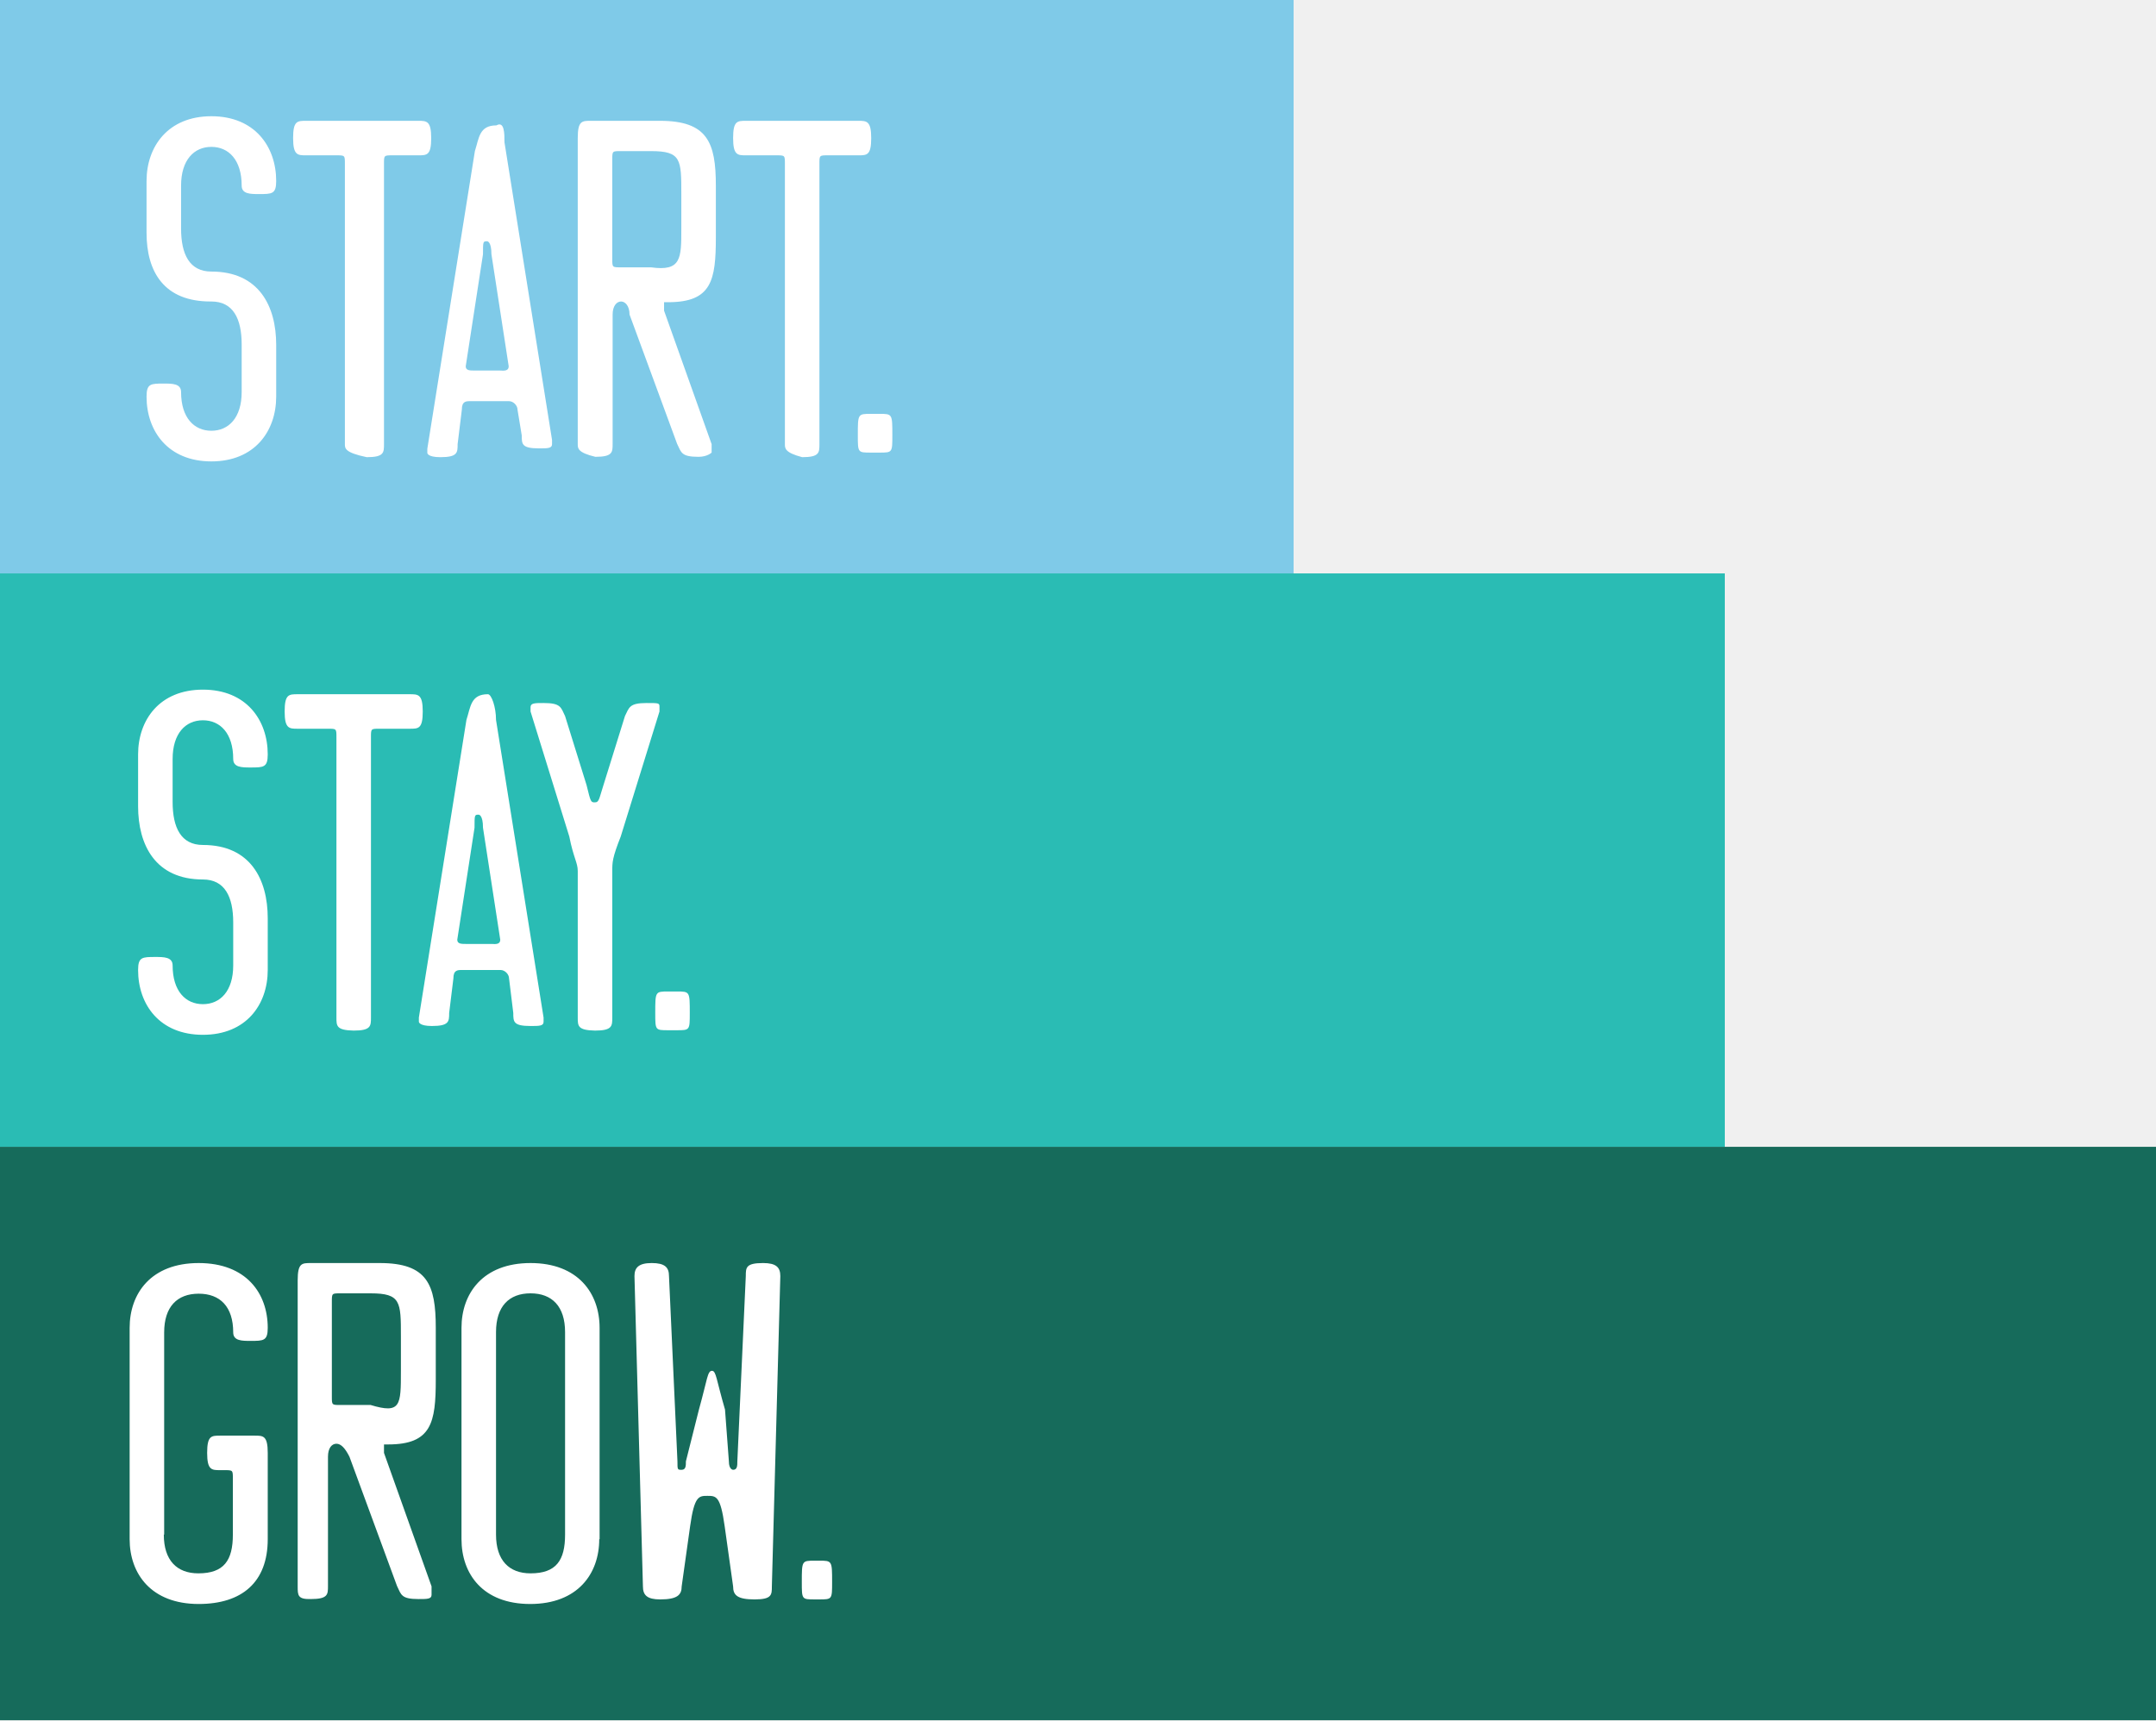
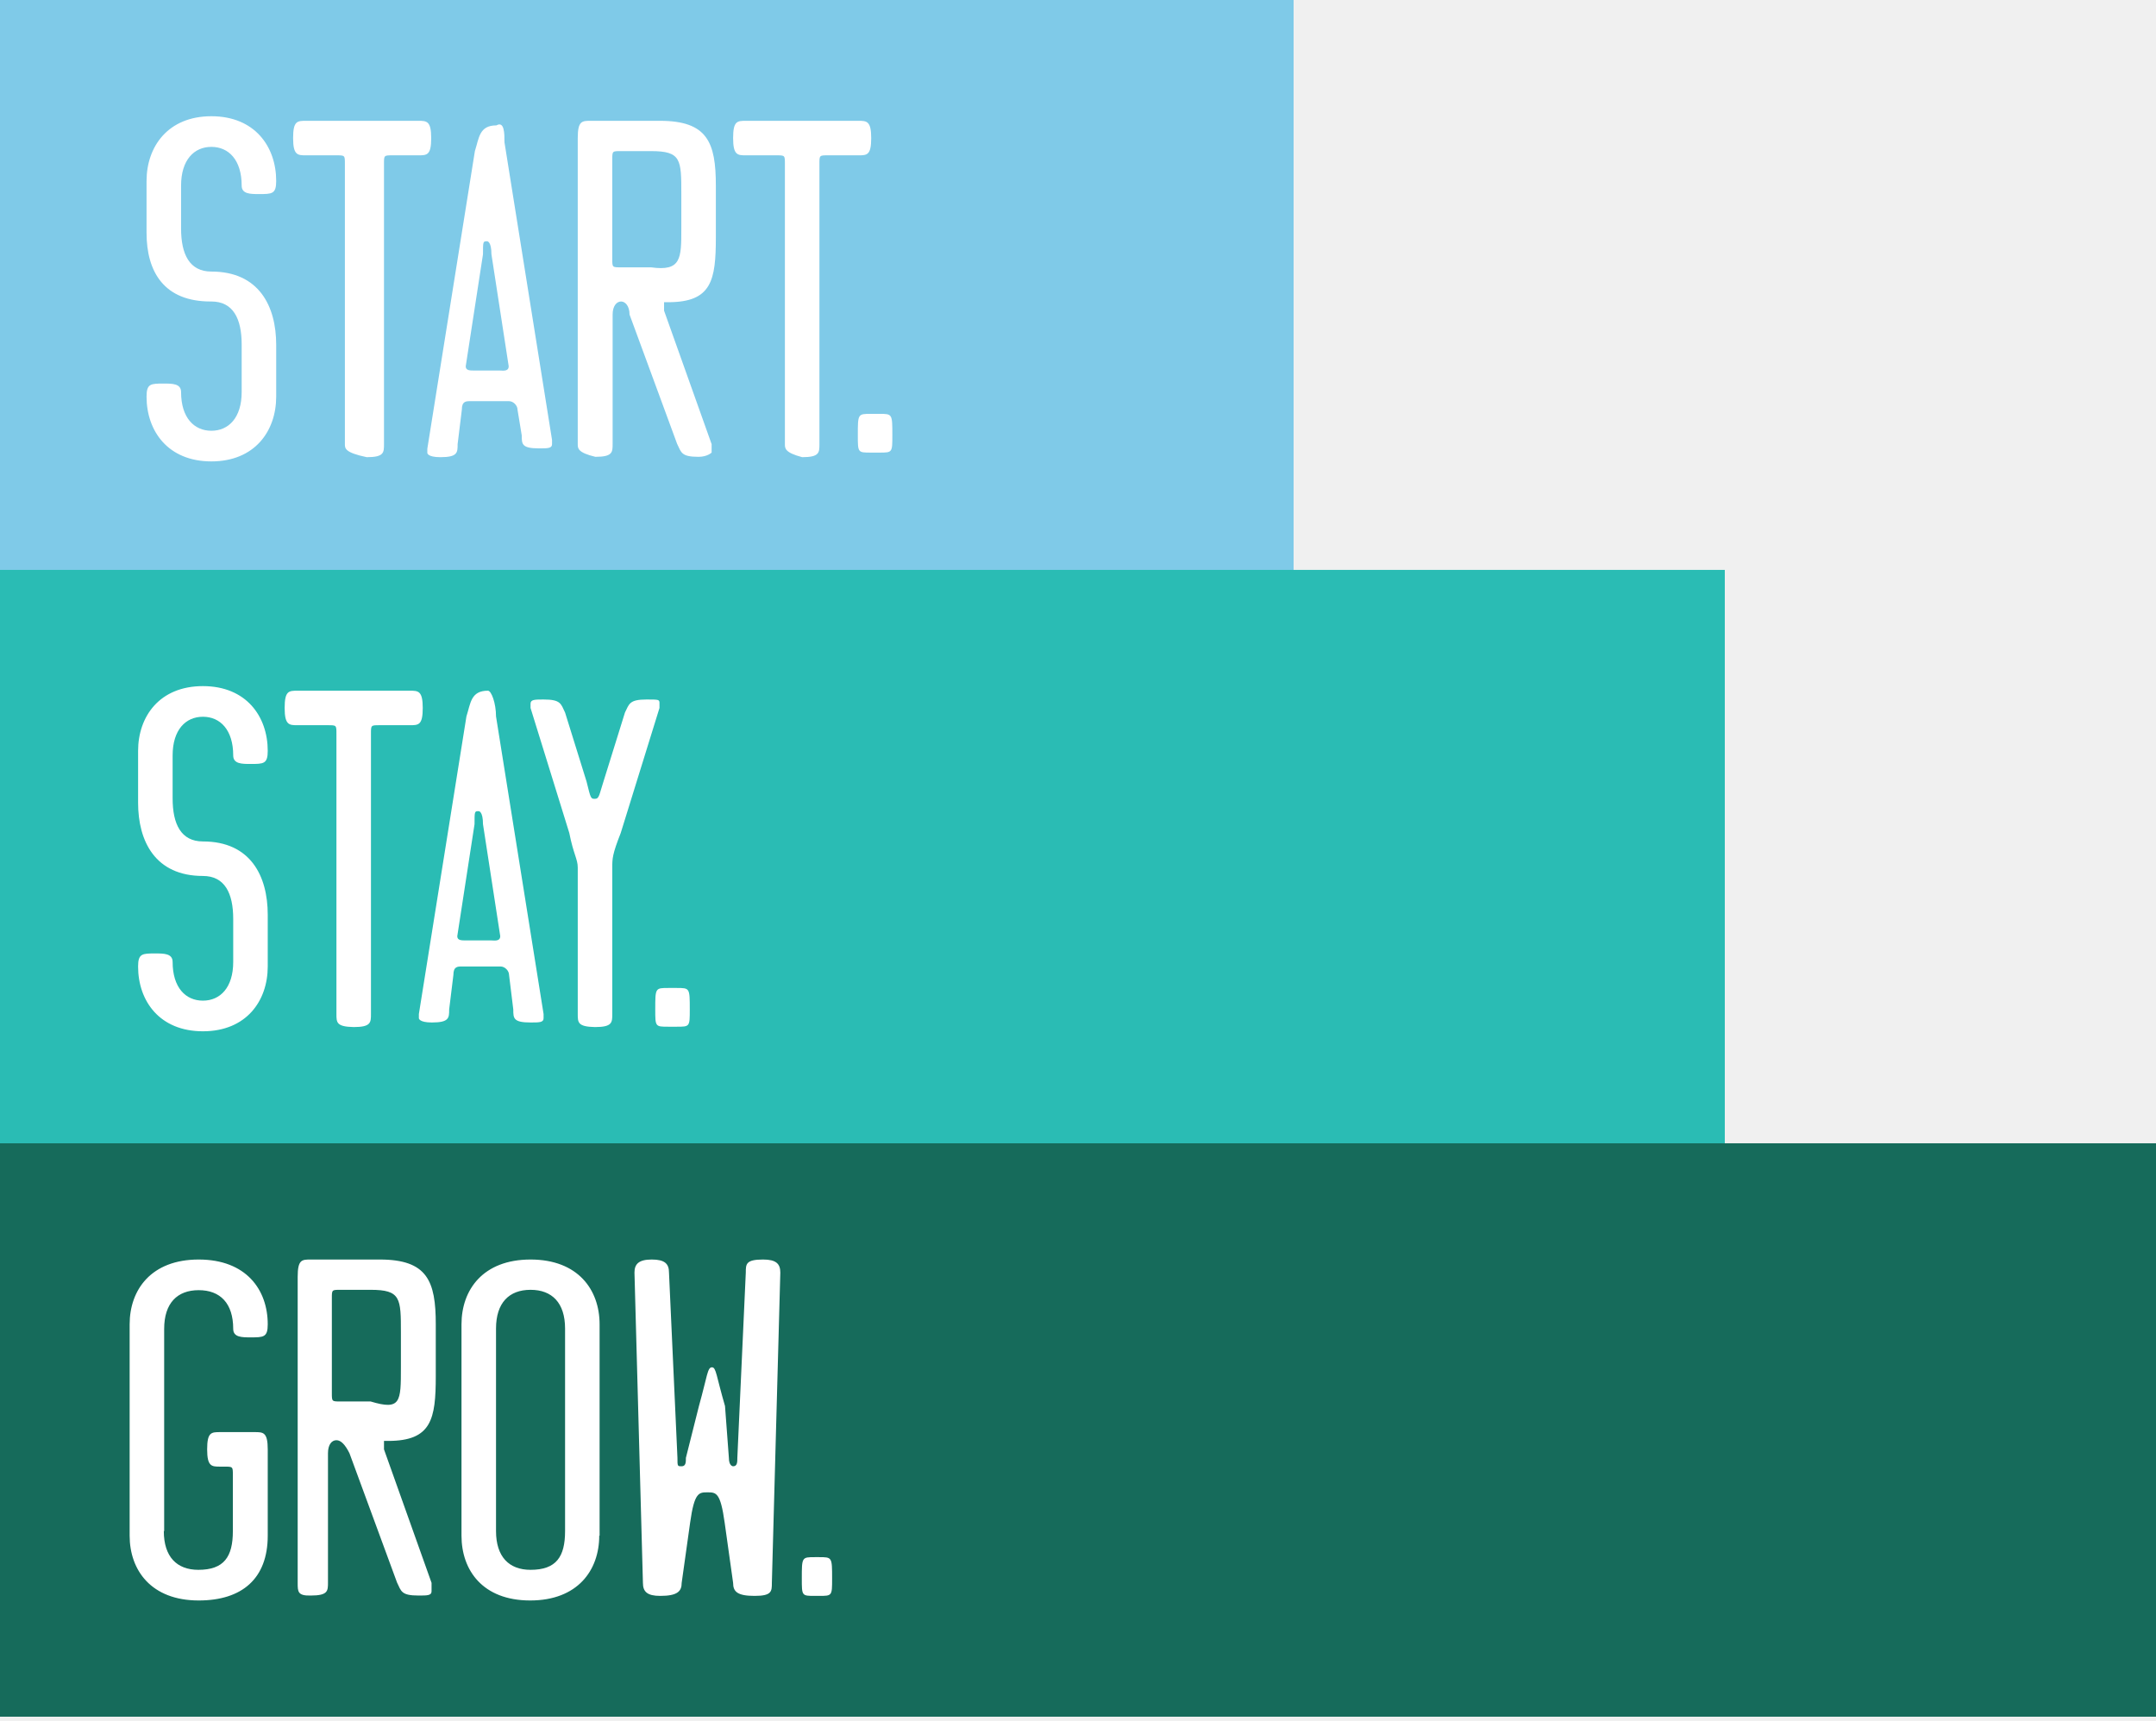
<svg xmlns="http://www.w3.org/2000/svg" viewBox="0 151.2 612 488.4" enable-background="new 0 151.2 612 488.4">
  <path fill="#7FCAE8" d="M0 151.2h367.2V314H0z" />
-   <path fill="#2ABCB4" d="M0 314h489.6v162.8H0z" />
-   <path fill="#166B5B" d="M0 476.8h612v162.8H0z" />
+   <path fill="#2ABCB4" d="M0 313h489.6v162.8H0z" />
+   <path fill="#166B5B" d="M0 475.8h612v162.8H0z" />
  <g fill="#fff">
    <path d="M41.6 217.3v-14.7c0-9.8 6.1-18.4 18.4-18.4s18.4 8.6 18.4 18.4c0 3.7-1.2 3.7-4.9 3.7-2.4 0-4.9 0-4.9-2.4 0-7.3-3.7-11-8.6-11-4.9 0-8.6 3.7-8.6 11v12.2c0 7.3 2.4 12.2 8.6 12.2 13.5 0 18.4 9.8 18.4 20.8v14.7c0 9.8-6.1 18.4-18.4 18.4s-18.4-8.6-18.4-18.4c0-3.7 1.2-3.7 4.9-3.7 2.4 0 4.9 0 4.9 2.4 0 7.3 3.7 11 8.6 11s8.6-3.7 8.6-11V249c0-7.3-2.4-12.2-8.6-12.2-13.5.1-18.4-8.5-18.4-19.5zM97.9 277.3v-79.6c0-2.4 0-2.4-2.4-2.4h-8.6c-2.4 0-3.7 0-3.7-4.9s1.2-4.9 3.7-4.9h31.8c2.4 0 3.7 0 3.7 4.9s-1.2 4.9-3.7 4.9h-7.3c-2.4 0-2.4 0-2.4 2.4v79.6c0 2.4 0 3.7-4.9 3.7-6.2-1.3-6.2-2.5-6.2-3.7zM143.2 191.6l13.5 84.5v1.2c0 1.2-1.2 1.2-3.7 1.2-4.9 0-4.9-1.2-4.9-3.7l-1.2-7.3c0-1.2-1.2-2.4-2.4-2.4h-11c-1.2 0-2.4 0-2.4 2.4l-1.2 9.8c0 2.4 0 3.7-4.9 3.7-3.7 0-3.7-1.2-3.7-1.2v-1.2l13.5-84.5c1.2-3.7 1.2-7.3 6.1-7.3 2.3-1.3 2.3 2.3 2.3 4.8zm1.2 63.6l-4.9-31.8c0-3.7-1.2-3.7-1.2-3.7-1.2 0-1.2 0-1.2 3.7l-4.9 31.8c0 1.2 1.2 1.2 2.4 1.2h7.3c1.3.1 2.5.1 2.5-1.2zM164 277.3v-86.9c0-4.9 1.2-4.9 3.7-4.9h19.6c13.5 0 15.9 6.1 15.9 18.4v14.7c0 12.2-1.2 18.4-13.5 18.4h-1.2v2.4l13.5 37.9v2.4s-1.2 1.2-3.7 1.2c-4.9 0-4.9-1.2-6.1-3.7l-13.5-36.7c0-2.4-1.2-3.7-2.4-3.7s-2.4 1.2-2.4 3.7v36.7c0 2.4 0 3.7-4.9 3.7-5-1.2-5-2.4-5-3.6zm29.4-61.2v-9.8c0-9.8 0-12.2-8.6-12.2h-8.6c-2.4 0-2.4 0-2.4 2.4v28.2c0 2.4 0 2.4 2.4 2.4h8.6c8.6 1.2 8.6-2.5 8.6-11zM222.8 277.3v-79.6c0-2.4 0-2.4-2.4-2.4h-8.6c-2.4 0-3.7 0-3.7-4.9s1.2-4.9 3.7-4.9h31.8c2.4 0 3.7 0 3.7 4.9s-1.2 4.9-3.7 4.9H235c-2.4 0-2.4 0-2.4 2.4v79.6c0 2.4 0 3.7-4.9 3.7-4.9-1.3-4.9-2.5-4.9-3.7zM247.2 279.7c-3.7 0-3.7 0-3.7-4.9 0-6.1 0-6.1 3.7-6.1h2.4c3.7 0 3.7 0 3.7 6.1 0 4.9 0 4.9-3.7 4.9h-2.4z" />
  </g>
  <g fill="#fff">
-     <path d="M39.2 380.1v-14.7c0-9.8 6.1-18.4 18.4-18.4S76 355.6 76 365.4c0 3.7-1.2 3.7-4.9 3.7-2.4 0-4.9 0-4.9-2.4 0-7.3-3.7-11-8.6-11s-8.6 3.7-8.6 11v12.2c0 7.3 2.4 12.2 8.6 12.2 13.5 0 18.4 9.8 18.4 20.8v14.7c0 9.8-6.1 18.4-18.4 18.4s-18.4-8.6-18.4-18.4c0-3.7 1.2-3.7 4.9-3.7 2.4 0 4.9 0 4.9 2.4 0 7.3 3.7 11 8.6 11s8.6-3.7 8.6-11v-12.2c0-7.3-2.4-12.2-8.6-12.2-13.5 0-18.4-9.8-18.4-20.8zM95.5 440.1v-79.6c0-2.4 0-2.4-2.4-2.4h-8.6c-2.4 0-3.7 0-3.7-4.9s1.2-4.9 3.7-4.9h31.8c2.4 0 3.7 0 3.7 4.9s-1.2 4.9-3.7 4.9h-8.6c-2.4 0-2.4 0-2.4 2.4v79.6c0 2.4 0 3.7-4.9 3.7-4.9-.1-4.9-1.3-4.9-3.7zM140.8 355.6l13.5 84.5v1.2c0 1.2-1.2 1.2-3.7 1.2-4.9 0-4.9-1.2-4.9-3.7l-1.2-9.8c0-1.2-1.2-2.4-2.4-2.4h-11c-1.2 0-2.4 0-2.4 2.4l-1.2 9.8c0 2.4 0 3.7-4.9 3.7-3.7 0-3.7-1.2-3.7-1.2v-1.2l13.5-84.5c1.2-3.7 1.2-7.3 6.1-7.3 1 0 2.3 3.6 2.3 7.3zM142 418l-4.9-31.8c0-3.7-1.2-3.7-1.2-3.7-1.2 0-1.2 0-1.2 3.7l-4.9 31.8c0 1.2 1.2 1.2 2.4 1.2h7.3c1.3.1 2.5.1 2.5-1.2zM164 440.1v-41.6c0-2.4-1.2-3.7-2.4-9.8l-11-35.5V352c0-1.2 1.2-1.2 3.7-1.2 4.9 0 4.9 1.2 6.1 3.7l6.1 19.6c1.2 4.9 1.2 4.9 2.4 4.9s1.2-1.2 2.4-4.9l6.1-19.6c1.2-2.4 1.2-3.7 6.1-3.7 3.7 0 3.7 0 3.7 1.2v1.2l-11 35.5c-2.4 6.1-2.4 7.3-2.4 9.8v41.6c0 2.4 0 3.7-4.9 3.7-4.9-.1-4.9-1.3-4.9-3.7zM189.7 443.7c-3.7 0-3.7 0-3.7-4.9 0-6.1 0-6.1 3.7-6.1h2.4c3.7 0 3.7 0 3.7 6.1 0 4.9 0 4.9-3.7 4.9h-2.4z" />
+     <path d="M39.2 379.1v-14.7c0-9.8 6.1-18.4 18.4-18.4S76 354.6 76 364.4c0 3.7-1.2 3.7-4.9 3.7-2.4 0-4.9 0-4.9-2.4 0-7.3-3.7-11-8.6-11s-8.6 3.7-8.6 11v12.2c0 7.3 2.4 12.2 8.6 12.2 13.5 0 18.4 9.8 18.4 20.8v14.7c0 9.8-6.1 18.4-18.4 18.4s-18.4-8.6-18.4-18.4c0-3.7 1.2-3.7 4.9-3.7 2.4 0 4.9 0 4.9 2.4 0 7.3 3.7 11 8.6 11s8.6-3.7 8.6-11v-12.2c0-7.3-2.4-12.2-8.6-12.2-13.5 0-18.4-9.8-18.4-20.8zM95.5 439.1v-79.6c0-2.4 0-2.4-2.4-2.4h-8.6c-2.4 0-3.7 0-3.7-4.9s1.2-4.9 3.7-4.9h31.8c2.4 0 3.7 0 3.7 4.9s-1.2 4.9-3.7 4.9h-8.6c-2.4 0-2.4 0-2.4 2.4v79.6c0 2.4 0 3.7-4.9 3.7-4.9-.1-4.9-1.3-4.9-3.7zM140.8 354.6l13.5 84.5v1.2c0 1.2-1.2 1.2-3.7 1.2-4.9 0-4.9-1.2-4.9-3.7l-1.2-9.8c0-1.2-1.2-2.4-2.4-2.4h-11c-1.2 0-2.4 0-2.4 2.4l-1.2 9.8c0 2.4 0 3.7-4.9 3.7-3.7 0-3.7-1.2-3.7-1.2v-1.2l13.5-84.5c1.2-3.7 1.2-7.3 6.1-7.3 1 0 2.3 3.6 2.3 7.3zM142 417l-4.9-31.8c0-3.7-1.2-3.7-1.2-3.7-1.2 0-1.2 0-1.2 3.7l-4.9 31.8c0 1.2 1.2 1.2 2.4 1.2h7.3c1.3.1 2.5.1 2.5-1.2zM164 439.1v-41.6c0-2.4-1.2-3.7-2.4-9.8l-11-35.5V351c0-1.2 1.2-1.2 3.7-1.2 4.9 0 4.9 1.2 6.1 3.7l6.1 19.6c1.2 4.9 1.2 4.9 2.4 4.9s1.2-1.2 2.4-4.9l6.1-19.6c1.2-2.4 1.2-3.7 6.1-3.7 3.7 0 3.7 0 3.7 1.2v1.2l-11 35.5c-2.4 6.1-2.4 7.3-2.4 9.8v41.6c0 2.4 0 3.7-4.9 3.7-4.9-.1-4.9-1.3-4.9-3.7zM189.7 442.7c-3.7 0-3.7 0-3.7-4.9 0-6.1 0-6.1 3.7-6.1h2.4c3.7 0 3.7 0 3.7 6.1 0 4.9 0 4.9-3.7 4.9h-2.4z" />
  </g>
  <g fill="#fff">
-     <path d="M46.5 586.9c0 7.3 3.7 11 9.8 11 7.3 0 9.8-3.7 9.8-11V571c0-2.4 0-2.4-2.4-2.4h-1.2c-2.4 0-3.7 0-3.7-4.9s1.2-4.9 3.7-4.9h9.8c2.4 0 3.7 0 3.7 4.9v24.5c0 12.2-7.3 18.4-19.6 18.4-13.5 0-19.6-8.6-19.6-18.4v-60c0-9.8 6.1-18.4 19.6-18.4S76 518.4 76 528.2c0 3.7-1.2 3.7-4.9 3.7-2.4 0-4.9 0-4.9-2.4 0-7.3-3.7-11-9.8-11s-9.8 3.7-9.8 11v57.4zM84.5 601.6v-86.9c0-4.9 1.2-4.9 3.7-4.9h19.6c13.5 0 15.9 6.1 15.9 18.4v14.7c0 12.2-1.2 18.4-13.5 18.4H109v2.4l13.5 37.9v2.4c0 1.2-1.2 1.2-3.7 1.2-4.9 0-4.9-1.2-6.1-3.7l-13.5-36.7c-1.2-2.4-2.4-3.7-3.7-3.7s-2.4 1.2-2.4 3.7v36.7c0 2.4 0 3.7-4.9 3.7-3.7.1-3.7-1.1-3.7-3.6zm29.3-61.2v-9.8c0-9.8 0-12.2-8.6-12.2h-8.6c-2.4 0-2.4 0-2.4 2.4v26.9c0 2.4 0 2.4 2.4 2.4h8.6c8.6 2.6 8.6.1 8.6-9.7zM170.1 588.2c0 9.8-6.1 18.4-19.6 18.4S131 598 131 588.2v-60c0-9.8 6.1-18.4 19.6-18.4s19.6 8.6 19.6 18.4v60zm-29.3-1.3c0 7.3 3.7 11 9.8 11 7.3 0 9.8-3.7 9.8-11v-57.5c0-7.3-3.7-11-9.8-11s-9.8 3.7-9.8 11v57.5zM206.9 566.1c0 2.4 1.2 2.4 1.2 2.4 1.2 0 1.2-1.2 1.2-2.4l2.4-52.6c0-2.4 0-3.7 4.9-3.7 3.7 0 4.9 1.2 4.9 3.7l-2.4 88.1c0 2.4 0 3.7-4.9 3.7s-6.1-1.2-6.1-3.7l-2.4-17.1c-1.2-8.6-2.4-8.6-4.9-8.6-2.4 0-3.7 0-4.9 8.6l-2.4 17.1c0 2.4-1.2 3.7-6.1 3.7-3.7 0-4.9-1.2-4.9-3.7l-2.4-88.1c0-2.4 1.2-3.7 4.9-3.7s4.9 1.2 4.9 3.7l2.4 52.6c0 2.4 0 2.4 1.2 2.4s1.2-1.2 1.2-2.4l3.7-14.7c2.4-8.6 2.4-11 3.7-11 1.2 0 1.2 2.4 3.7 11l1.1 14.7zM231.3 605.3c-3.7 0-3.7 0-3.7-4.9 0-6.1 0-6.1 3.7-6.1h1.2c3.7 0 3.7 0 3.7 6.1 0 4.9 0 4.9-3.7 4.9h-1.2z" />
+     <path d="M46.5 585.9c0 7.3 3.7 11 9.8 11 7.3 0 9.8-3.7 9.8-11V570c0-2.4 0-2.4-2.4-2.4h-1.2c-2.4 0-3.7 0-3.7-4.9s1.2-4.9 3.7-4.9h9.8c2.4 0 3.7 0 3.7 4.9v24.5c0 12.2-7.3 18.4-19.6 18.4-13.5 0-19.6-8.6-19.6-18.4v-60c0-9.8 6.1-18.4 19.6-18.4S76 517.4 76 527.2c0 3.7-1.2 3.7-4.9 3.7-2.4 0-4.9 0-4.9-2.4 0-7.3-3.7-11-9.8-11s-9.8 3.7-9.8 11v57.4zM84.5 600.6v-86.9c0-4.9 1.2-4.9 3.7-4.9h19.6c13.5 0 15.9 6.1 15.9 18.4v14.7c0 12.2-1.2 18.4-13.5 18.4H109v2.4l13.5 37.9v2.4c0 1.2-1.2 1.2-3.7 1.2-4.9 0-4.9-1.2-6.1-3.7l-13.5-36.7c-1.2-2.4-2.4-3.7-3.7-3.7s-2.4 1.2-2.4 3.7v36.7c0 2.4 0 3.7-4.9 3.7-3.7.1-3.7-1.1-3.7-3.6zm29.3-61.2v-9.8c0-9.8 0-12.2-8.6-12.2h-8.6c-2.4 0-2.4 0-2.4 2.4v26.9c0 2.4 0 2.4 2.4 2.4h8.6c8.6 2.6 8.6.1 8.6-9.7zM170.1 587.2c0 9.8-6.1 18.4-19.6 18.4S131 597 131 587.2v-60c0-9.8 6.1-18.4 19.6-18.4s19.6 8.6 19.6 18.4v60zm-29.3-1.3c0 7.3 3.7 11 9.8 11 7.3 0 9.8-3.7 9.8-11v-57.5c0-7.3-3.7-11-9.8-11s-9.8 3.7-9.8 11v57.5zM206.9 565.1c0 2.4 1.2 2.4 1.2 2.4 1.2 0 1.2-1.2 1.2-2.4l2.4-52.6c0-2.4 0-3.7 4.9-3.7 3.7 0 4.9 1.2 4.9 3.7l-2.4 88.1c0 2.4 0 3.7-4.9 3.7s-6.1-1.2-6.1-3.7l-2.4-17.1c-1.2-8.6-2.4-8.6-4.9-8.6-2.4 0-3.7 0-4.9 8.6l-2.4 17.1c0 2.4-1.2 3.7-6.1 3.7-3.7 0-4.9-1.2-4.9-3.7l-2.4-88.1c0-2.4 1.2-3.7 4.9-3.7s4.9 1.2 4.9 3.7l2.4 52.6c0 2.4 0 2.4 1.2 2.4s1.2-1.2 1.2-2.4l3.7-14.7c2.4-8.6 2.4-11 3.7-11 1.2 0 1.2 2.4 3.7 11l1.1 14.7zM231.3 604.3c-3.7 0-3.7 0-3.7-4.9 0-6.1 0-6.1 3.7-6.1h1.2c3.7 0 3.7 0 3.7 6.1 0 4.9 0 4.9-3.7 4.9h-1.2z" />
  </g>
</svg>
